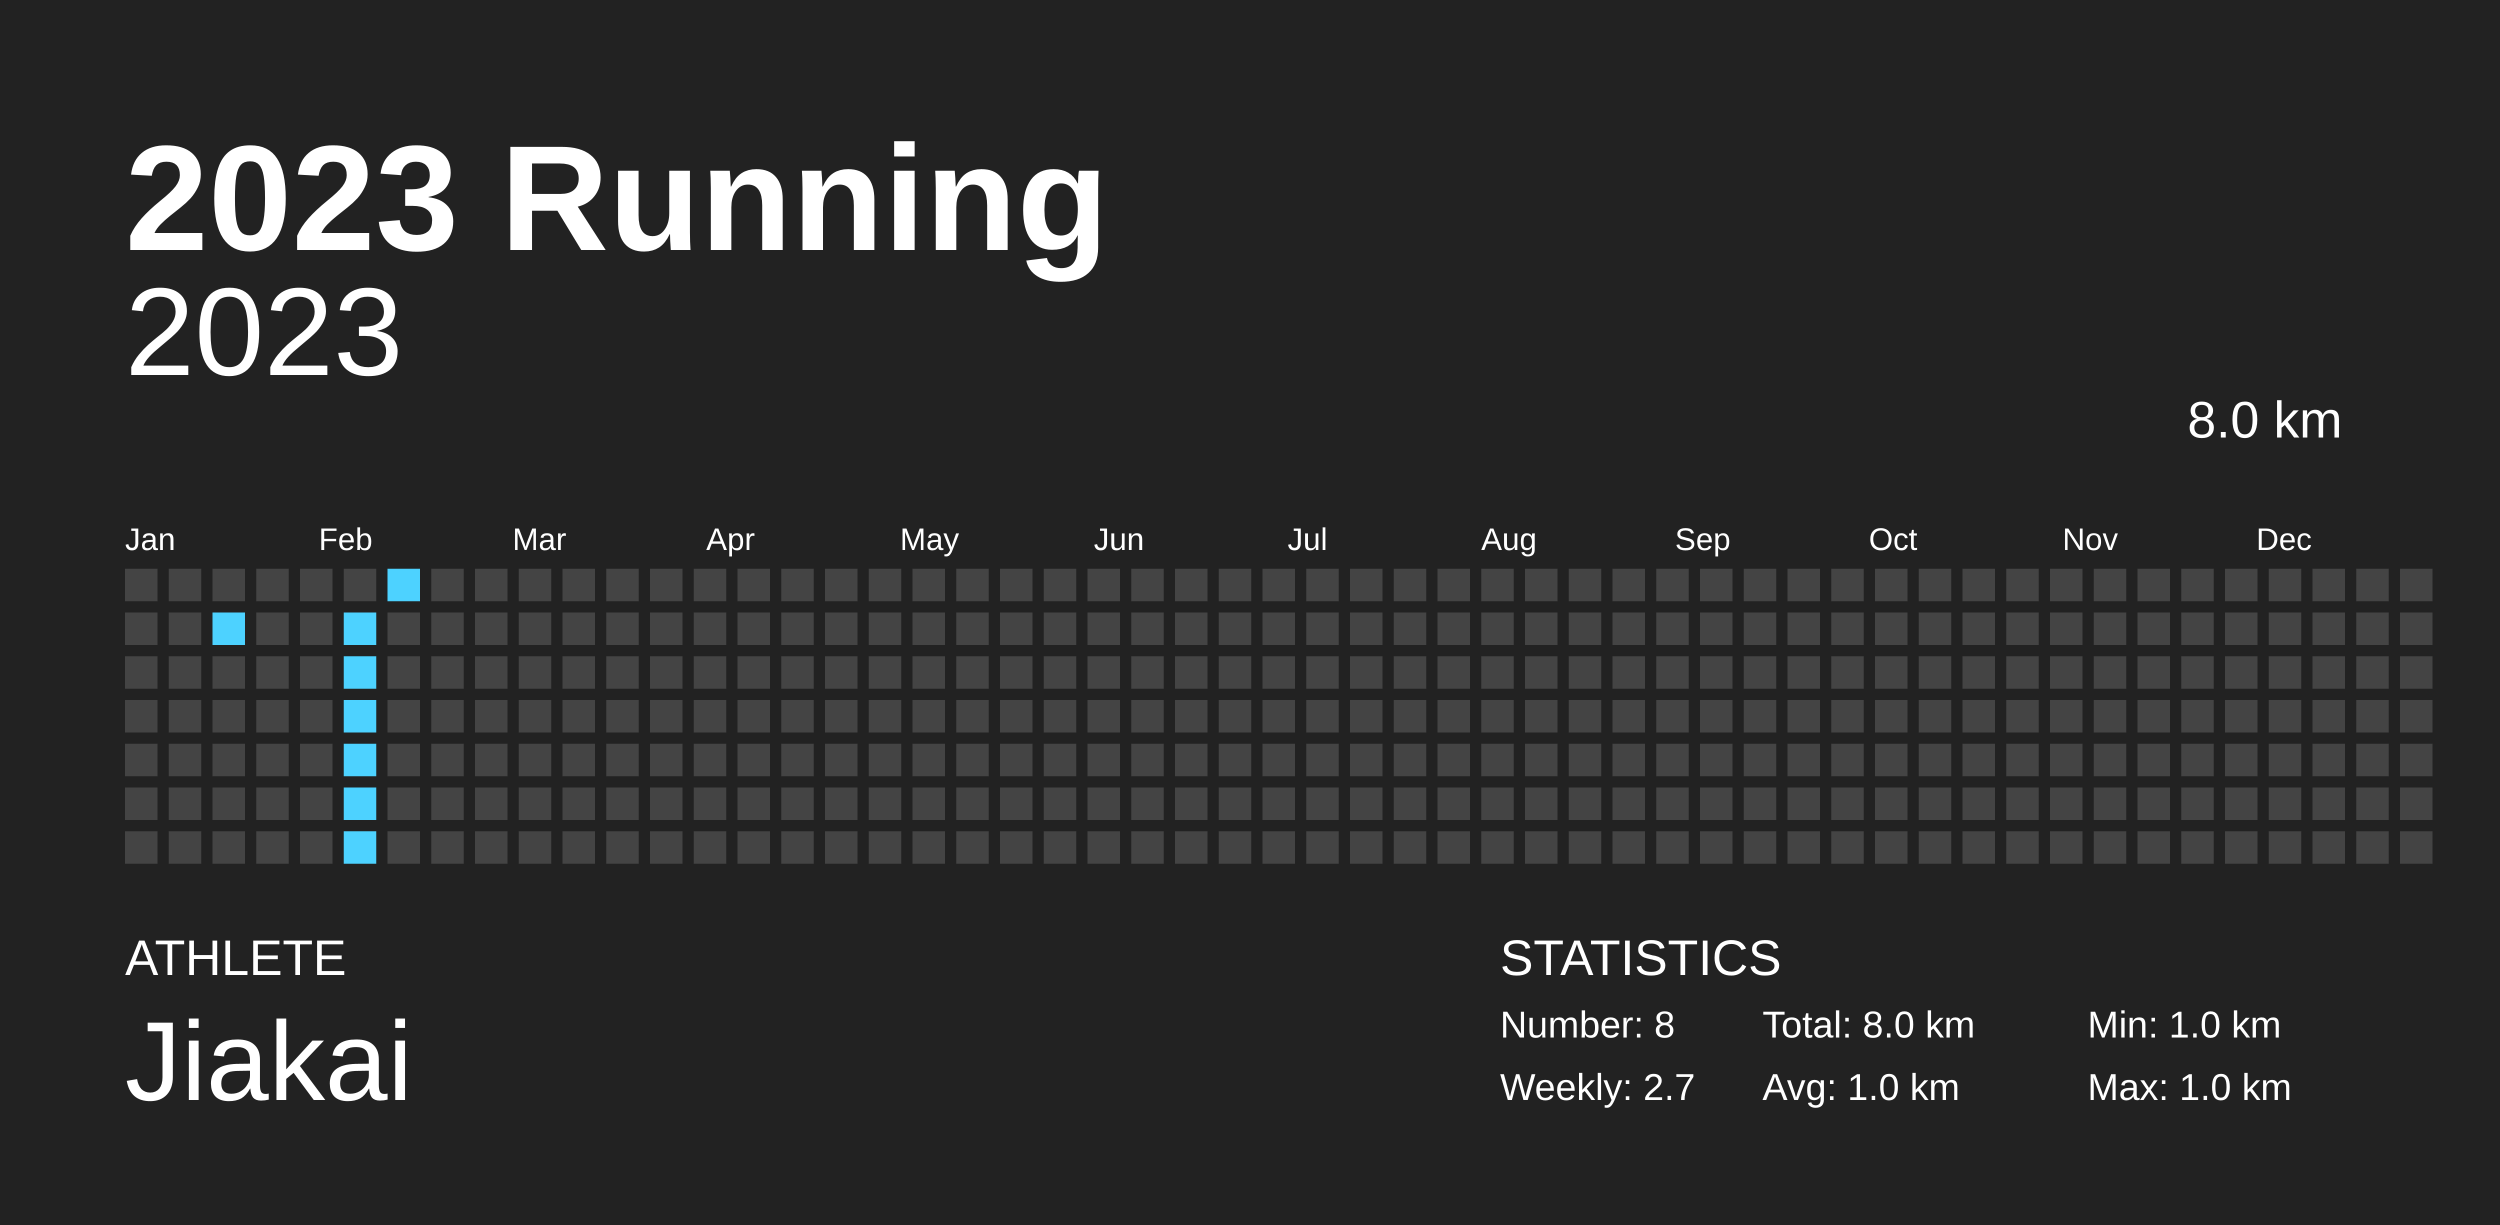
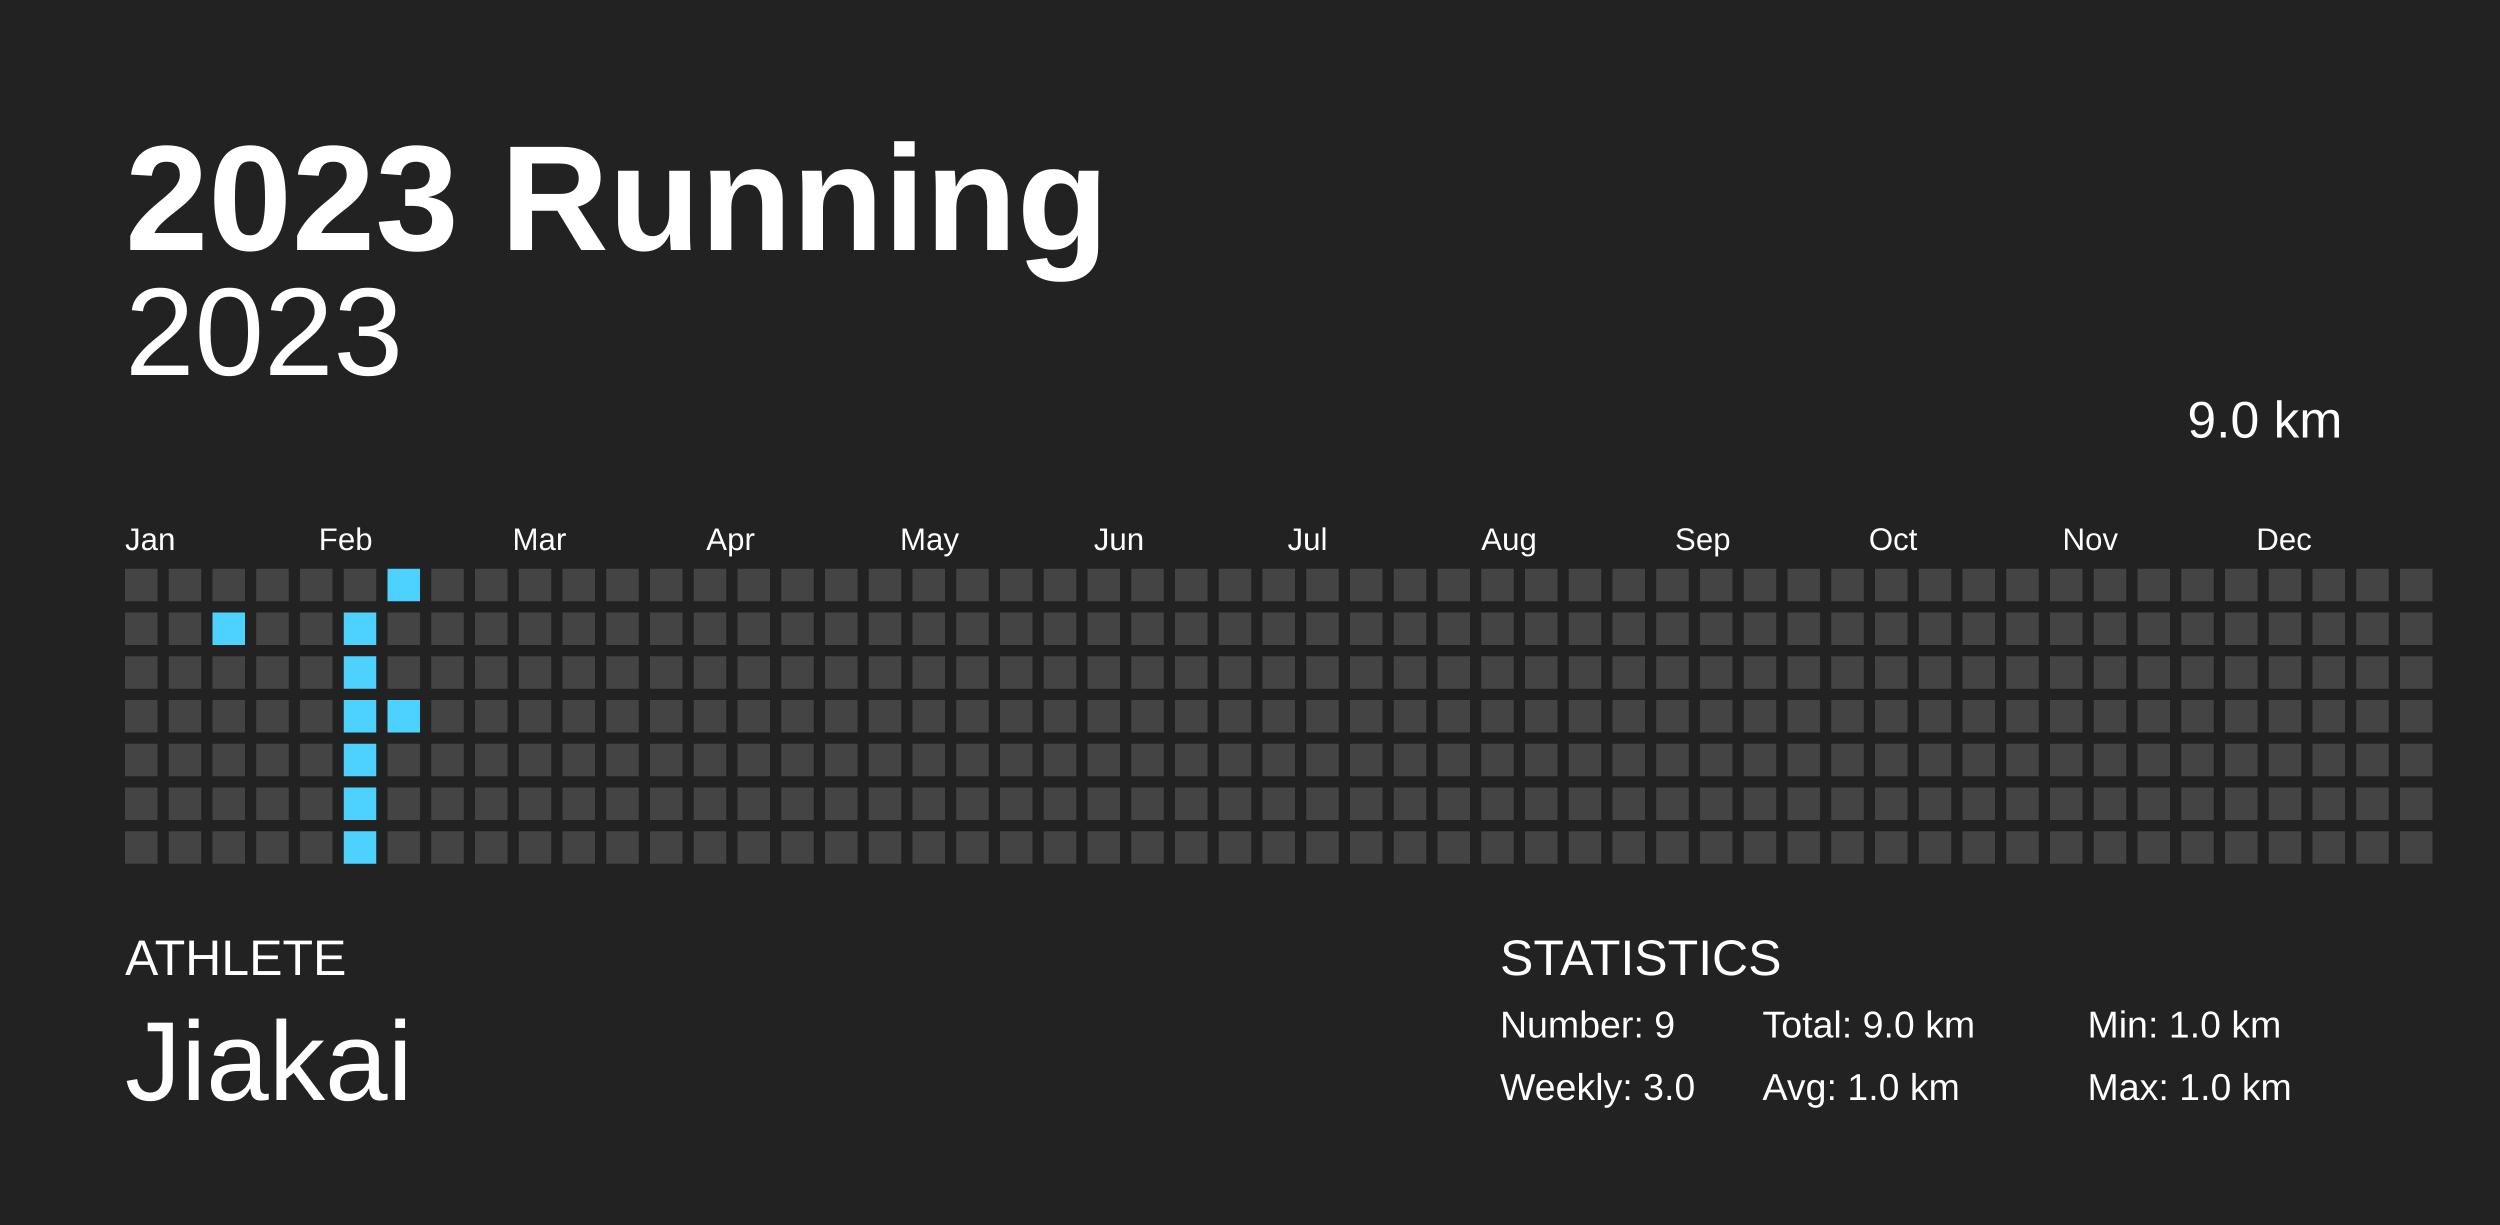
<svg xmlns="http://www.w3.org/2000/svg" baseProfile="full" height="98mm" version="1.1" viewBox="0,0,200,98" width="200mm">
  <defs />
  <rect fill="#222222" height="98" width="200" x="0" y="0" />
  <text fill="#FFFFFF" style="font-size:12px; font-family:Arial; font-weight:bold;" x="10" y="20">2023 Running</text>
  <text fill="#FFFFFF" style="font-size:4px; font-family:Arial" x="10" y="78">ATHLETE</text>
  <text fill="#FFFFFF" style="font-size:9px; font-family:Arial" x="10" y="88">Jiakai</text>
  <text fill="#FFFFFF" style="font-size:4px; font-family:Arial" x="120" y="78">STATISTICS</text>
-   <text fill="#FFFFFF" style="font-size:3px; font-family:Arial" x="120" y="83">Number: 8</text>
-   <text fill="#FFFFFF" style="font-size:3px; font-family:Arial" x="120" y="88">Weekly: 2.7</text>
-   <text fill="#FFFFFF" style="font-size:3px; font-family:Arial" x="141" y="83">Total: 8.0 km</text>
+   <text fill="#FFFFFF" style="font-size:3px; font-family:Arial" x="120" y="83">Number: 9</text>
+   <text fill="#FFFFFF" style="font-size:3px; font-family:Arial" x="120" y="88">Weekly: 3.0</text>
+   <text fill="#FFFFFF" style="font-size:3px; font-family:Arial" x="141" y="83">Total: 9.0 km</text>
  <text fill="#FFFFFF" style="font-size:3px; font-family:Arial" x="141" y="88">Avg: 1.0 km</text>
  <text fill="#FFFFFF" style="font-size:3px; font-family:Arial" x="167" y="83">Min: 1.0 km</text>
  <text fill="#FFFFFF" style="font-size:3px; font-family:Arial" x="167" y="88">Max: 1.0 km</text>
  <text alignment-baseline="hanging" fill="#FFFFFF" style="font-size:10.0px; font-family:Arial;" x="10" y="30">2023</text>
-   <text alignment-baseline="hanging" fill="#FFFFFF" style="font-size:4.125px; font-family:Arial;" x="175" y="35">8.0 km</text>
+   <text alignment-baseline="hanging" fill="#FFFFFF" style="font-size:4.125px; font-family:Arial;" x="175" y="35">9.0 km</text>
  <text fill="#FFFFFF" style="font-size:2.5px; font-family:Arial" x="10.0" y="44">Jan</text>
  <text fill="#FFFFFF" style="font-size:2.5px; font-family:Arial" x="25.5" y="44">Feb</text>
  <text fill="#FFFFFF" style="font-size:2.5px; font-family:Arial" x="41.0" y="44">Mar</text>
  <text fill="#FFFFFF" style="font-size:2.5px; font-family:Arial" x="56.5" y="44">Apr</text>
  <text fill="#FFFFFF" style="font-size:2.5px; font-family:Arial" x="72.0" y="44">May</text>
  <text fill="#FFFFFF" style="font-size:2.5px; font-family:Arial" x="87.5" y="44">Jun</text>
  <text fill="#FFFFFF" style="font-size:2.5px; font-family:Arial" x="103.0" y="44">Jul</text>
  <text fill="#FFFFFF" style="font-size:2.5px; font-family:Arial" x="118.5" y="44">Aug</text>
  <text fill="#FFFFFF" style="font-size:2.5px; font-family:Arial" x="134.0" y="44">Sep</text>
  <text fill="#FFFFFF" style="font-size:2.5px; font-family:Arial" x="149.5" y="44">Oct</text>
  <text fill="#FFFFFF" style="font-size:2.5px; font-family:Arial" x="165.0" y="44">Nov</text>
  <text fill="#FFFFFF" style="font-size:2.5px; font-family:Arial" x="180.5" y="44">Dec</text>
  <rect fill="#444444" height="2.6" width="2.6" x="10.0" y="45.5" />
  <rect fill="#444444" height="2.6" width="2.6" x="10.0" y="49.0" />
  <rect fill="#444444" height="2.6" width="2.6" x="10.0" y="52.5" />
  <rect fill="#444444" height="2.6" width="2.6" x="10.0" y="56.0" />
  <rect fill="#444444" height="2.6" width="2.6" x="10.0" y="59.5" />
  <rect fill="#444444" height="2.6" width="2.6" x="10.0" y="63.0" />
  <rect fill="#444444" height="2.6" width="2.6" x="10.0" y="66.5" />
  <rect fill="#444444" height="2.6" width="2.6" x="13.5" y="45.5" />
  <rect fill="#444444" height="2.6" width="2.6" x="13.5" y="49.0" />
  <rect fill="#444444" height="2.6" width="2.6" x="13.5" y="52.5" />
  <rect fill="#444444" height="2.6" width="2.6" x="13.5" y="56.0" />
  <rect fill="#444444" height="2.6" width="2.6" x="13.5" y="59.5" />
  <rect fill="#444444" height="2.6" width="2.6" x="13.5" y="63.0" />
  <rect fill="#444444" height="2.6" width="2.6" x="13.5" y="66.5" />
  <rect fill="#444444" height="2.6" width="2.6" x="17.0" y="45.5" />
  <rect fill="#4DD2FF" height="2.6" width="2.6" x="17.0" y="49.0" />
  <rect fill="#444444" height="2.6" width="2.6" x="17.0" y="52.5" />
  <rect fill="#444444" height="2.6" width="2.6" x="17.0" y="56.0" />
  <rect fill="#444444" height="2.6" width="2.6" x="17.0" y="59.5" />
  <rect fill="#444444" height="2.6" width="2.6" x="17.0" y="63.0" />
  <rect fill="#444444" height="2.6" width="2.6" x="17.0" y="66.5" />
  <rect fill="#444444" height="2.6" width="2.6" x="20.5" y="45.5" />
  <rect fill="#444444" height="2.6" width="2.6" x="20.5" y="49.0" />
  <rect fill="#444444" height="2.6" width="2.6" x="20.5" y="52.5" />
  <rect fill="#444444" height="2.6" width="2.6" x="20.5" y="56.0" />
  <rect fill="#444444" height="2.6" width="2.6" x="20.5" y="59.5" />
  <rect fill="#444444" height="2.6" width="2.6" x="20.5" y="63.0" />
  <rect fill="#444444" height="2.6" width="2.6" x="20.5" y="66.5" />
  <rect fill="#444444" height="2.6" width="2.6" x="24.0" y="45.5" />
  <rect fill="#444444" height="2.6" width="2.6" x="24.0" y="49.0" />
  <rect fill="#444444" height="2.6" width="2.6" x="24.0" y="52.5" />
  <rect fill="#444444" height="2.6" width="2.6" x="24.0" y="56.0" />
  <rect fill="#444444" height="2.6" width="2.6" x="24.0" y="59.5" />
  <rect fill="#444444" height="2.6" width="2.6" x="24.0" y="63.0" />
  <rect fill="#444444" height="2.6" width="2.6" x="24.0" y="66.5" />
  <rect fill="#444444" height="2.6" width="2.6" x="27.5" y="45.5" />
  <rect fill="#4DD2FF" height="2.6" width="2.6" x="27.5" y="49.0" />
  <rect fill="#4DD2FF" height="2.6" width="2.6" x="27.5" y="52.5" />
  <rect fill="#4DD2FF" height="2.6" width="2.6" x="27.5" y="56.0" />
  <rect fill="#4DD2FF" height="2.6" width="2.6" x="27.5" y="59.5" />
  <rect fill="#4DD2FF" height="2.6" width="2.6" x="27.5" y="63.0" />
  <rect fill="#4DD2FF" height="2.6" width="2.6" x="27.5" y="66.5" />
  <rect fill="#4DD2FF" height="2.6" width="2.6" x="31.0" y="45.5" />
  <rect fill="#444444" height="2.6" width="2.6" x="31.0" y="49.0" />
  <rect fill="#444444" height="2.6" width="2.6" x="31.0" y="52.5" />
-   <rect fill="#444444" height="2.6" width="2.6" x="31.0" y="56.0" />
+   <rect fill="#4DD2FF" height="2.6" width="2.6" x="31.0" y="56.0" />
  <rect fill="#444444" height="2.6" width="2.6" x="31.0" y="59.5" />
  <rect fill="#444444" height="2.6" width="2.6" x="31.0" y="63.0" />
  <rect fill="#444444" height="2.6" width="2.6" x="31.0" y="66.5" />
  <rect fill="#444444" height="2.6" width="2.6" x="34.5" y="45.5" />
  <rect fill="#444444" height="2.6" width="2.6" x="34.5" y="49.0" />
  <rect fill="#444444" height="2.6" width="2.6" x="34.5" y="52.5" />
  <rect fill="#444444" height="2.6" width="2.6" x="34.5" y="56.0" />
  <rect fill="#444444" height="2.6" width="2.6" x="34.5" y="59.5" />
  <rect fill="#444444" height="2.6" width="2.6" x="34.5" y="63.0" />
  <rect fill="#444444" height="2.6" width="2.6" x="34.5" y="66.5" />
  <rect fill="#444444" height="2.6" width="2.6" x="38.0" y="45.5" />
  <rect fill="#444444" height="2.6" width="2.6" x="38.0" y="49.0" />
  <rect fill="#444444" height="2.6" width="2.6" x="38.0" y="52.5" />
  <rect fill="#444444" height="2.6" width="2.6" x="38.0" y="56.0" />
  <rect fill="#444444" height="2.6" width="2.6" x="38.0" y="59.5" />
  <rect fill="#444444" height="2.6" width="2.6" x="38.0" y="63.0" />
  <rect fill="#444444" height="2.6" width="2.6" x="38.0" y="66.5" />
  <rect fill="#444444" height="2.6" width="2.6" x="41.5" y="45.5" />
  <rect fill="#444444" height="2.6" width="2.6" x="41.5" y="49.0" />
  <rect fill="#444444" height="2.6" width="2.6" x="41.5" y="52.5" />
  <rect fill="#444444" height="2.6" width="2.6" x="41.5" y="56.0" />
  <rect fill="#444444" height="2.6" width="2.6" x="41.5" y="59.5" />
  <rect fill="#444444" height="2.6" width="2.6" x="41.5" y="63.0" />
  <rect fill="#444444" height="2.6" width="2.6" x="41.5" y="66.5" />
  <rect fill="#444444" height="2.6" width="2.6" x="45.0" y="45.5" />
  <rect fill="#444444" height="2.6" width="2.6" x="45.0" y="49.0" />
  <rect fill="#444444" height="2.6" width="2.6" x="45.0" y="52.5" />
  <rect fill="#444444" height="2.6" width="2.6" x="45.0" y="56.0" />
  <rect fill="#444444" height="2.6" width="2.6" x="45.0" y="59.5" />
  <rect fill="#444444" height="2.6" width="2.6" x="45.0" y="63.0" />
  <rect fill="#444444" height="2.6" width="2.6" x="45.0" y="66.5" />
  <rect fill="#444444" height="2.6" width="2.6" x="48.5" y="45.5" />
  <rect fill="#444444" height="2.6" width="2.6" x="48.5" y="49.0" />
  <rect fill="#444444" height="2.6" width="2.6" x="48.5" y="52.5" />
  <rect fill="#444444" height="2.6" width="2.6" x="48.5" y="56.0" />
  <rect fill="#444444" height="2.6" width="2.6" x="48.5" y="59.5" />
  <rect fill="#444444" height="2.6" width="2.6" x="48.5" y="63.0" />
  <rect fill="#444444" height="2.6" width="2.6" x="48.5" y="66.5" />
  <rect fill="#444444" height="2.6" width="2.6" x="52.0" y="45.5" />
  <rect fill="#444444" height="2.6" width="2.6" x="52.0" y="49.0" />
  <rect fill="#444444" height="2.6" width="2.6" x="52.0" y="52.5" />
  <rect fill="#444444" height="2.6" width="2.6" x="52.0" y="56.0" />
  <rect fill="#444444" height="2.6" width="2.6" x="52.0" y="59.5" />
  <rect fill="#444444" height="2.6" width="2.6" x="52.0" y="63.0" />
  <rect fill="#444444" height="2.6" width="2.6" x="52.0" y="66.5" />
  <rect fill="#444444" height="2.6" width="2.6" x="55.5" y="45.5" />
  <rect fill="#444444" height="2.6" width="2.6" x="55.5" y="49.0" />
  <rect fill="#444444" height="2.6" width="2.6" x="55.5" y="52.5" />
  <rect fill="#444444" height="2.6" width="2.6" x="55.5" y="56.0" />
  <rect fill="#444444" height="2.6" width="2.6" x="55.5" y="59.5" />
  <rect fill="#444444" height="2.6" width="2.6" x="55.5" y="63.0" />
  <rect fill="#444444" height="2.6" width="2.6" x="55.5" y="66.5" />
  <rect fill="#444444" height="2.6" width="2.6" x="59.0" y="45.5" />
  <rect fill="#444444" height="2.6" width="2.6" x="59.0" y="49.0" />
  <rect fill="#444444" height="2.6" width="2.6" x="59.0" y="52.5" />
  <rect fill="#444444" height="2.6" width="2.6" x="59.0" y="56.0" />
  <rect fill="#444444" height="2.6" width="2.6" x="59.0" y="59.5" />
  <rect fill="#444444" height="2.6" width="2.6" x="59.0" y="63.0" />
  <rect fill="#444444" height="2.6" width="2.6" x="59.0" y="66.5" />
  <rect fill="#444444" height="2.6" width="2.6" x="62.5" y="45.5" />
  <rect fill="#444444" height="2.6" width="2.6" x="62.5" y="49.0" />
  <rect fill="#444444" height="2.6" width="2.6" x="62.5" y="52.5" />
  <rect fill="#444444" height="2.6" width="2.6" x="62.5" y="56.0" />
  <rect fill="#444444" height="2.6" width="2.6" x="62.5" y="59.5" />
  <rect fill="#444444" height="2.6" width="2.6" x="62.5" y="63.0" />
  <rect fill="#444444" height="2.6" width="2.6" x="62.5" y="66.5" />
  <rect fill="#444444" height="2.6" width="2.6" x="66.0" y="45.5" />
  <rect fill="#444444" height="2.6" width="2.6" x="66.0" y="49.0" />
  <rect fill="#444444" height="2.6" width="2.6" x="66.0" y="52.5" />
  <rect fill="#444444" height="2.6" width="2.6" x="66.0" y="56.0" />
  <rect fill="#444444" height="2.6" width="2.6" x="66.0" y="59.5" />
  <rect fill="#444444" height="2.6" width="2.6" x="66.0" y="63.0" />
  <rect fill="#444444" height="2.6" width="2.6" x="66.0" y="66.5" />
  <rect fill="#444444" height="2.6" width="2.6" x="69.5" y="45.5" />
  <rect fill="#444444" height="2.6" width="2.6" x="69.5" y="49.0" />
  <rect fill="#444444" height="2.6" width="2.6" x="69.5" y="52.5" />
  <rect fill="#444444" height="2.6" width="2.6" x="69.5" y="56.0" />
  <rect fill="#444444" height="2.6" width="2.6" x="69.5" y="59.5" />
  <rect fill="#444444" height="2.6" width="2.6" x="69.5" y="63.0" />
  <rect fill="#444444" height="2.6" width="2.6" x="69.5" y="66.5" />
  <rect fill="#444444" height="2.6" width="2.6" x="73.0" y="45.5" />
  <rect fill="#444444" height="2.6" width="2.6" x="73.0" y="49.0" />
  <rect fill="#444444" height="2.6" width="2.6" x="73.0" y="52.5" />
  <rect fill="#444444" height="2.6" width="2.6" x="73.0" y="56.0" />
  <rect fill="#444444" height="2.6" width="2.6" x="73.0" y="59.5" />
  <rect fill="#444444" height="2.6" width="2.6" x="73.0" y="63.0" />
  <rect fill="#444444" height="2.6" width="2.6" x="73.0" y="66.5" />
  <rect fill="#444444" height="2.6" width="2.6" x="76.5" y="45.5" />
  <rect fill="#444444" height="2.6" width="2.6" x="76.5" y="49.0" />
  <rect fill="#444444" height="2.6" width="2.6" x="76.5" y="52.5" />
  <rect fill="#444444" height="2.6" width="2.6" x="76.5" y="56.0" />
  <rect fill="#444444" height="2.6" width="2.6" x="76.5" y="59.5" />
  <rect fill="#444444" height="2.6" width="2.6" x="76.5" y="63.0" />
  <rect fill="#444444" height="2.6" width="2.6" x="76.5" y="66.5" />
  <rect fill="#444444" height="2.6" width="2.6" x="80.0" y="45.5" />
  <rect fill="#444444" height="2.6" width="2.6" x="80.0" y="49.0" />
  <rect fill="#444444" height="2.6" width="2.6" x="80.0" y="52.5" />
  <rect fill="#444444" height="2.6" width="2.6" x="80.0" y="56.0" />
  <rect fill="#444444" height="2.6" width="2.6" x="80.0" y="59.5" />
  <rect fill="#444444" height="2.6" width="2.6" x="80.0" y="63.0" />
  <rect fill="#444444" height="2.6" width="2.6" x="80.0" y="66.5" />
  <rect fill="#444444" height="2.6" width="2.6" x="83.5" y="45.5" />
  <rect fill="#444444" height="2.6" width="2.6" x="83.5" y="49.0" />
  <rect fill="#444444" height="2.6" width="2.6" x="83.5" y="52.5" />
  <rect fill="#444444" height="2.6" width="2.6" x="83.5" y="56.0" />
  <rect fill="#444444" height="2.6" width="2.6" x="83.5" y="59.5" />
  <rect fill="#444444" height="2.6" width="2.6" x="83.5" y="63.0" />
  <rect fill="#444444" height="2.6" width="2.6" x="83.5" y="66.5" />
  <rect fill="#444444" height="2.6" width="2.6" x="87.0" y="45.5" />
  <rect fill="#444444" height="2.6" width="2.6" x="87.0" y="49.0" />
  <rect fill="#444444" height="2.6" width="2.6" x="87.0" y="52.5" />
  <rect fill="#444444" height="2.6" width="2.6" x="87.0" y="56.0" />
  <rect fill="#444444" height="2.6" width="2.6" x="87.0" y="59.5" />
  <rect fill="#444444" height="2.6" width="2.6" x="87.0" y="63.0" />
  <rect fill="#444444" height="2.6" width="2.6" x="87.0" y="66.5" />
  <rect fill="#444444" height="2.6" width="2.6" x="90.5" y="45.5" />
  <rect fill="#444444" height="2.6" width="2.6" x="90.5" y="49.0" />
  <rect fill="#444444" height="2.6" width="2.6" x="90.5" y="52.5" />
  <rect fill="#444444" height="2.6" width="2.6" x="90.5" y="56.0" />
  <rect fill="#444444" height="2.6" width="2.6" x="90.5" y="59.5" />
  <rect fill="#444444" height="2.6" width="2.6" x="90.5" y="63.0" />
  <rect fill="#444444" height="2.6" width="2.6" x="90.5" y="66.5" />
  <rect fill="#444444" height="2.6" width="2.6" x="94.0" y="45.5" />
  <rect fill="#444444" height="2.6" width="2.6" x="94.0" y="49.0" />
  <rect fill="#444444" height="2.6" width="2.6" x="94.0" y="52.5" />
  <rect fill="#444444" height="2.6" width="2.6" x="94.0" y="56.0" />
  <rect fill="#444444" height="2.6" width="2.6" x="94.0" y="59.5" />
  <rect fill="#444444" height="2.6" width="2.6" x="94.0" y="63.0" />
  <rect fill="#444444" height="2.6" width="2.6" x="94.0" y="66.5" />
  <rect fill="#444444" height="2.6" width="2.6" x="97.5" y="45.5" />
  <rect fill="#444444" height="2.6" width="2.6" x="97.5" y="49.0" />
  <rect fill="#444444" height="2.6" width="2.6" x="97.5" y="52.5" />
  <rect fill="#444444" height="2.6" width="2.6" x="97.5" y="56.0" />
  <rect fill="#444444" height="2.6" width="2.6" x="97.5" y="59.5" />
  <rect fill="#444444" height="2.6" width="2.6" x="97.5" y="63.0" />
  <rect fill="#444444" height="2.6" width="2.6" x="97.5" y="66.5" />
  <rect fill="#444444" height="2.6" width="2.6" x="101.0" y="45.5" />
  <rect fill="#444444" height="2.6" width="2.6" x="101.0" y="49.0" />
  <rect fill="#444444" height="2.6" width="2.6" x="101.0" y="52.5" />
  <rect fill="#444444" height="2.6" width="2.6" x="101.0" y="56.0" />
  <rect fill="#444444" height="2.6" width="2.6" x="101.0" y="59.5" />
  <rect fill="#444444" height="2.6" width="2.6" x="101.0" y="63.0" />
  <rect fill="#444444" height="2.6" width="2.6" x="101.0" y="66.5" />
  <rect fill="#444444" height="2.6" width="2.6" x="104.5" y="45.5" />
  <rect fill="#444444" height="2.6" width="2.6" x="104.5" y="49.0" />
  <rect fill="#444444" height="2.6" width="2.6" x="104.5" y="52.5" />
  <rect fill="#444444" height="2.6" width="2.6" x="104.5" y="56.0" />
  <rect fill="#444444" height="2.6" width="2.6" x="104.5" y="59.5" />
  <rect fill="#444444" height="2.6" width="2.6" x="104.5" y="63.0" />
  <rect fill="#444444" height="2.6" width="2.6" x="104.5" y="66.5" />
  <rect fill="#444444" height="2.6" width="2.6" x="108.0" y="45.5" />
  <rect fill="#444444" height="2.6" width="2.6" x="108.0" y="49.0" />
  <rect fill="#444444" height="2.6" width="2.6" x="108.0" y="52.5" />
  <rect fill="#444444" height="2.6" width="2.6" x="108.0" y="56.0" />
  <rect fill="#444444" height="2.6" width="2.6" x="108.0" y="59.5" />
  <rect fill="#444444" height="2.6" width="2.6" x="108.0" y="63.0" />
  <rect fill="#444444" height="2.6" width="2.6" x="108.0" y="66.5" />
  <rect fill="#444444" height="2.6" width="2.6" x="111.5" y="45.5" />
  <rect fill="#444444" height="2.6" width="2.6" x="111.5" y="49.0" />
  <rect fill="#444444" height="2.6" width="2.6" x="111.5" y="52.5" />
  <rect fill="#444444" height="2.6" width="2.6" x="111.5" y="56.0" />
  <rect fill="#444444" height="2.6" width="2.6" x="111.5" y="59.5" />
  <rect fill="#444444" height="2.6" width="2.6" x="111.5" y="63.0" />
  <rect fill="#444444" height="2.6" width="2.6" x="111.5" y="66.5" />
  <rect fill="#444444" height="2.6" width="2.6" x="115.0" y="45.5" />
  <rect fill="#444444" height="2.6" width="2.6" x="115.0" y="49.0" />
  <rect fill="#444444" height="2.6" width="2.6" x="115.0" y="52.5" />
  <rect fill="#444444" height="2.6" width="2.6" x="115.0" y="56.0" />
  <rect fill="#444444" height="2.6" width="2.6" x="115.0" y="59.5" />
  <rect fill="#444444" height="2.6" width="2.6" x="115.0" y="63.0" />
  <rect fill="#444444" height="2.6" width="2.6" x="115.0" y="66.5" />
  <rect fill="#444444" height="2.6" width="2.6" x="118.5" y="45.5" />
  <rect fill="#444444" height="2.6" width="2.6" x="118.5" y="49.0" />
  <rect fill="#444444" height="2.6" width="2.6" x="118.5" y="52.5" />
  <rect fill="#444444" height="2.6" width="2.6" x="118.5" y="56.0" />
  <rect fill="#444444" height="2.6" width="2.6" x="118.5" y="59.5" />
  <rect fill="#444444" height="2.6" width="2.6" x="118.5" y="63.0" />
  <rect fill="#444444" height="2.6" width="2.6" x="118.5" y="66.5" />
  <rect fill="#444444" height="2.6" width="2.6" x="122.0" y="45.5" />
  <rect fill="#444444" height="2.6" width="2.6" x="122.0" y="49.0" />
  <rect fill="#444444" height="2.6" width="2.6" x="122.0" y="52.5" />
  <rect fill="#444444" height="2.6" width="2.6" x="122.0" y="56.0" />
  <rect fill="#444444" height="2.6" width="2.6" x="122.0" y="59.5" />
  <rect fill="#444444" height="2.6" width="2.6" x="122.0" y="63.0" />
  <rect fill="#444444" height="2.6" width="2.6" x="122.0" y="66.5" />
  <rect fill="#444444" height="2.6" width="2.6" x="125.5" y="45.5" />
  <rect fill="#444444" height="2.6" width="2.6" x="125.5" y="49.0" />
  <rect fill="#444444" height="2.6" width="2.6" x="125.5" y="52.5" />
  <rect fill="#444444" height="2.6" width="2.6" x="125.5" y="56.0" />
  <rect fill="#444444" height="2.6" width="2.6" x="125.5" y="59.5" />
  <rect fill="#444444" height="2.6" width="2.6" x="125.5" y="63.0" />
  <rect fill="#444444" height="2.6" width="2.6" x="125.5" y="66.5" />
  <rect fill="#444444" height="2.6" width="2.6" x="129.0" y="45.5" />
  <rect fill="#444444" height="2.6" width="2.6" x="129.0" y="49.0" />
  <rect fill="#444444" height="2.6" width="2.6" x="129.0" y="52.5" />
  <rect fill="#444444" height="2.6" width="2.6" x="129.0" y="56.0" />
  <rect fill="#444444" height="2.6" width="2.6" x="129.0" y="59.5" />
  <rect fill="#444444" height="2.6" width="2.6" x="129.0" y="63.0" />
  <rect fill="#444444" height="2.6" width="2.6" x="129.0" y="66.5" />
  <rect fill="#444444" height="2.6" width="2.6" x="132.5" y="45.5" />
  <rect fill="#444444" height="2.6" width="2.6" x="132.5" y="49.0" />
  <rect fill="#444444" height="2.6" width="2.6" x="132.5" y="52.5" />
  <rect fill="#444444" height="2.6" width="2.6" x="132.5" y="56.0" />
  <rect fill="#444444" height="2.6" width="2.6" x="132.5" y="59.5" />
  <rect fill="#444444" height="2.6" width="2.6" x="132.5" y="63.0" />
  <rect fill="#444444" height="2.6" width="2.6" x="132.5" y="66.5" />
  <rect fill="#444444" height="2.6" width="2.6" x="136.0" y="45.5" />
  <rect fill="#444444" height="2.6" width="2.6" x="136.0" y="49.0" />
  <rect fill="#444444" height="2.6" width="2.6" x="136.0" y="52.5" />
  <rect fill="#444444" height="2.6" width="2.6" x="136.0" y="56.0" />
  <rect fill="#444444" height="2.6" width="2.6" x="136.0" y="59.5" />
  <rect fill="#444444" height="2.6" width="2.6" x="136.0" y="63.0" />
  <rect fill="#444444" height="2.6" width="2.6" x="136.0" y="66.5" />
  <rect fill="#444444" height="2.6" width="2.6" x="139.5" y="45.5" />
  <rect fill="#444444" height="2.6" width="2.6" x="139.5" y="49.0" />
  <rect fill="#444444" height="2.6" width="2.6" x="139.5" y="52.5" />
  <rect fill="#444444" height="2.6" width="2.6" x="139.5" y="56.0" />
  <rect fill="#444444" height="2.6" width="2.6" x="139.5" y="59.5" />
  <rect fill="#444444" height="2.6" width="2.6" x="139.5" y="63.0" />
  <rect fill="#444444" height="2.6" width="2.6" x="139.5" y="66.5" />
  <rect fill="#444444" height="2.6" width="2.6" x="143.0" y="45.5" />
  <rect fill="#444444" height="2.6" width="2.6" x="143.0" y="49.0" />
  <rect fill="#444444" height="2.6" width="2.6" x="143.0" y="52.5" />
  <rect fill="#444444" height="2.6" width="2.6" x="143.0" y="56.0" />
  <rect fill="#444444" height="2.6" width="2.6" x="143.0" y="59.5" />
  <rect fill="#444444" height="2.6" width="2.6" x="143.0" y="63.0" />
  <rect fill="#444444" height="2.6" width="2.6" x="143.0" y="66.5" />
  <rect fill="#444444" height="2.6" width="2.6" x="146.5" y="45.5" />
  <rect fill="#444444" height="2.6" width="2.6" x="146.5" y="49.0" />
  <rect fill="#444444" height="2.6" width="2.6" x="146.5" y="52.5" />
  <rect fill="#444444" height="2.6" width="2.6" x="146.5" y="56.0" />
  <rect fill="#444444" height="2.6" width="2.6" x="146.5" y="59.5" />
  <rect fill="#444444" height="2.6" width="2.6" x="146.5" y="63.0" />
  <rect fill="#444444" height="2.6" width="2.6" x="146.5" y="66.5" />
  <rect fill="#444444" height="2.6" width="2.6" x="150.0" y="45.5" />
  <rect fill="#444444" height="2.6" width="2.6" x="150.0" y="49.0" />
  <rect fill="#444444" height="2.6" width="2.6" x="150.0" y="52.5" />
  <rect fill="#444444" height="2.6" width="2.6" x="150.0" y="56.0" />
  <rect fill="#444444" height="2.6" width="2.6" x="150.0" y="59.5" />
  <rect fill="#444444" height="2.6" width="2.6" x="150.0" y="63.0" />
  <rect fill="#444444" height="2.6" width="2.6" x="150.0" y="66.5" />
  <rect fill="#444444" height="2.6" width="2.6" x="153.5" y="45.5" />
  <rect fill="#444444" height="2.6" width="2.6" x="153.5" y="49.0" />
  <rect fill="#444444" height="2.6" width="2.6" x="153.5" y="52.5" />
  <rect fill="#444444" height="2.6" width="2.6" x="153.5" y="56.0" />
  <rect fill="#444444" height="2.6" width="2.6" x="153.5" y="59.5" />
  <rect fill="#444444" height="2.6" width="2.6" x="153.5" y="63.0" />
  <rect fill="#444444" height="2.6" width="2.6" x="153.5" y="66.5" />
  <rect fill="#444444" height="2.6" width="2.6" x="157.0" y="45.5" />
  <rect fill="#444444" height="2.6" width="2.6" x="157.0" y="49.0" />
  <rect fill="#444444" height="2.6" width="2.6" x="157.0" y="52.5" />
  <rect fill="#444444" height="2.6" width="2.6" x="157.0" y="56.0" />
  <rect fill="#444444" height="2.6" width="2.6" x="157.0" y="59.5" />
  <rect fill="#444444" height="2.6" width="2.6" x="157.0" y="63.0" />
  <rect fill="#444444" height="2.6" width="2.6" x="157.0" y="66.5" />
  <rect fill="#444444" height="2.6" width="2.6" x="160.5" y="45.5" />
  <rect fill="#444444" height="2.6" width="2.6" x="160.5" y="49.0" />
  <rect fill="#444444" height="2.6" width="2.6" x="160.5" y="52.5" />
  <rect fill="#444444" height="2.6" width="2.6" x="160.5" y="56.0" />
  <rect fill="#444444" height="2.6" width="2.6" x="160.5" y="59.5" />
  <rect fill="#444444" height="2.6" width="2.6" x="160.5" y="63.0" />
  <rect fill="#444444" height="2.6" width="2.6" x="160.5" y="66.5" />
  <rect fill="#444444" height="2.6" width="2.6" x="164.0" y="45.5" />
  <rect fill="#444444" height="2.6" width="2.6" x="164.0" y="49.0" />
  <rect fill="#444444" height="2.6" width="2.6" x="164.0" y="52.5" />
  <rect fill="#444444" height="2.6" width="2.6" x="164.0" y="56.0" />
  <rect fill="#444444" height="2.6" width="2.6" x="164.0" y="59.5" />
  <rect fill="#444444" height="2.6" width="2.6" x="164.0" y="63.0" />
  <rect fill="#444444" height="2.6" width="2.6" x="164.0" y="66.5" />
  <rect fill="#444444" height="2.6" width="2.6" x="167.5" y="45.5" />
  <rect fill="#444444" height="2.6" width="2.6" x="167.5" y="49.0" />
  <rect fill="#444444" height="2.6" width="2.6" x="167.5" y="52.5" />
  <rect fill="#444444" height="2.6" width="2.6" x="167.5" y="56.0" />
  <rect fill="#444444" height="2.6" width="2.6" x="167.5" y="59.5" />
  <rect fill="#444444" height="2.6" width="2.6" x="167.5" y="63.0" />
  <rect fill="#444444" height="2.6" width="2.6" x="167.5" y="66.5" />
  <rect fill="#444444" height="2.6" width="2.6" x="171.0" y="45.5" />
  <rect fill="#444444" height="2.6" width="2.6" x="171.0" y="49.0" />
  <rect fill="#444444" height="2.6" width="2.6" x="171.0" y="52.5" />
  <rect fill="#444444" height="2.6" width="2.6" x="171.0" y="56.0" />
  <rect fill="#444444" height="2.6" width="2.6" x="171.0" y="59.5" />
  <rect fill="#444444" height="2.6" width="2.6" x="171.0" y="63.0" />
  <rect fill="#444444" height="2.6" width="2.6" x="171.0" y="66.5" />
  <rect fill="#444444" height="2.6" width="2.6" x="174.5" y="45.5" />
  <rect fill="#444444" height="2.6" width="2.6" x="174.5" y="49.0" />
  <rect fill="#444444" height="2.6" width="2.6" x="174.5" y="52.5" />
  <rect fill="#444444" height="2.6" width="2.6" x="174.5" y="56.0" />
  <rect fill="#444444" height="2.6" width="2.6" x="174.5" y="59.5" />
  <rect fill="#444444" height="2.6" width="2.6" x="174.5" y="63.0" />
  <rect fill="#444444" height="2.6" width="2.6" x="174.5" y="66.5" />
  <rect fill="#444444" height="2.6" width="2.6" x="178.0" y="45.5" />
  <rect fill="#444444" height="2.6" width="2.6" x="178.0" y="49.0" />
  <rect fill="#444444" height="2.6" width="2.6" x="178.0" y="52.5" />
  <rect fill="#444444" height="2.6" width="2.6" x="178.0" y="56.0" />
  <rect fill="#444444" height="2.6" width="2.6" x="178.0" y="59.5" />
  <rect fill="#444444" height="2.6" width="2.6" x="178.0" y="63.0" />
  <rect fill="#444444" height="2.6" width="2.6" x="178.0" y="66.5" />
  <rect fill="#444444" height="2.6" width="2.6" x="181.5" y="45.5" />
  <rect fill="#444444" height="2.6" width="2.6" x="181.5" y="49.0" />
  <rect fill="#444444" height="2.6" width="2.6" x="181.5" y="52.5" />
  <rect fill="#444444" height="2.6" width="2.6" x="181.5" y="56.0" />
  <rect fill="#444444" height="2.6" width="2.6" x="181.5" y="59.5" />
  <rect fill="#444444" height="2.6" width="2.6" x="181.5" y="63.0" />
  <rect fill="#444444" height="2.6" width="2.6" x="181.5" y="66.5" />
  <rect fill="#444444" height="2.6" width="2.6" x="185.0" y="45.5" />
  <rect fill="#444444" height="2.6" width="2.6" x="185.0" y="49.0" />
  <rect fill="#444444" height="2.6" width="2.6" x="185.0" y="52.5" />
  <rect fill="#444444" height="2.6" width="2.6" x="185.0" y="56.0" />
  <rect fill="#444444" height="2.6" width="2.6" x="185.0" y="59.5" />
  <rect fill="#444444" height="2.6" width="2.6" x="185.0" y="63.0" />
  <rect fill="#444444" height="2.6" width="2.6" x="185.0" y="66.5" />
  <rect fill="#444444" height="2.6" width="2.6" x="188.5" y="45.5" />
  <rect fill="#444444" height="2.6" width="2.6" x="188.5" y="49.0" />
  <rect fill="#444444" height="2.6" width="2.6" x="188.5" y="52.5" />
  <rect fill="#444444" height="2.6" width="2.6" x="188.5" y="56.0" />
  <rect fill="#444444" height="2.6" width="2.6" x="188.5" y="59.5" />
  <rect fill="#444444" height="2.6" width="2.6" x="188.5" y="63.0" />
  <rect fill="#444444" height="2.6" width="2.6" x="188.5" y="66.5" />
  <rect fill="#444444" height="2.6" width="2.6" x="192.0" y="45.5" />
  <rect fill="#444444" height="2.6" width="2.6" x="192.0" y="49.0" />
  <rect fill="#444444" height="2.6" width="2.6" x="192.0" y="52.5" />
  <rect fill="#444444" height="2.6" width="2.6" x="192.0" y="56.0" />
  <rect fill="#444444" height="2.6" width="2.6" x="192.0" y="59.5" />
  <rect fill="#444444" height="2.6" width="2.6" x="192.0" y="63.0" />
  <rect fill="#444444" height="2.6" width="2.6" x="192.0" y="66.5" />
</svg>
